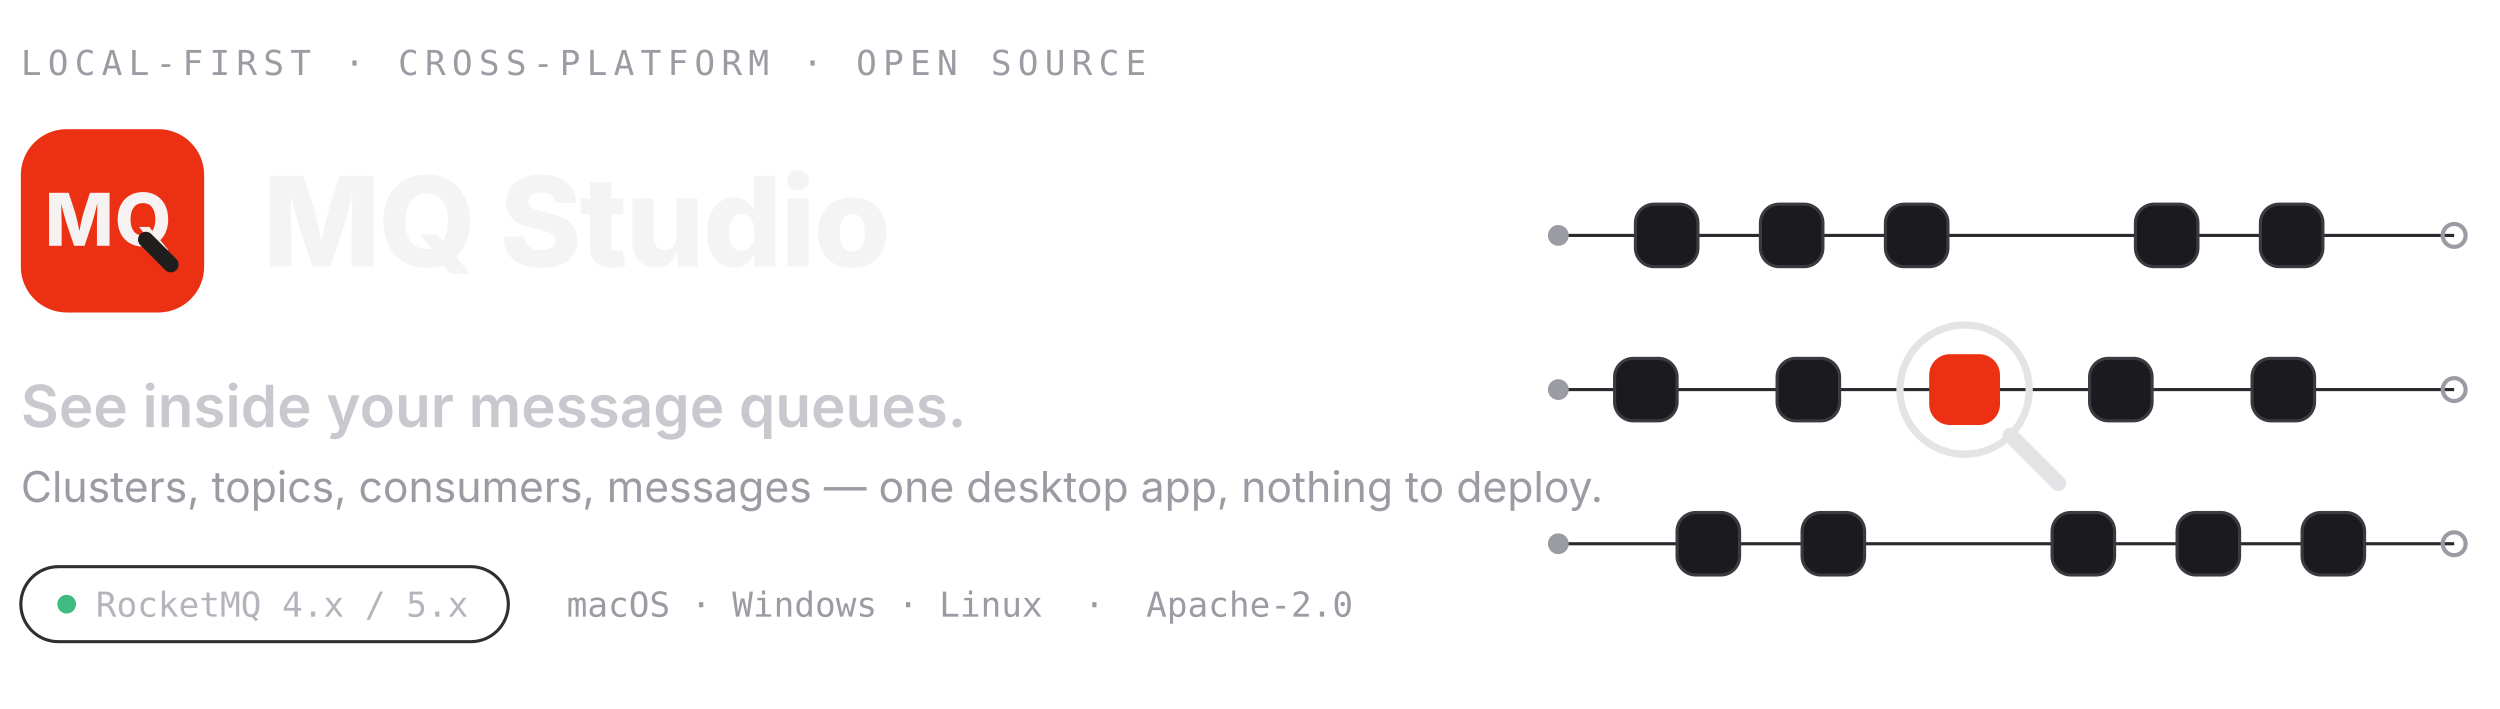
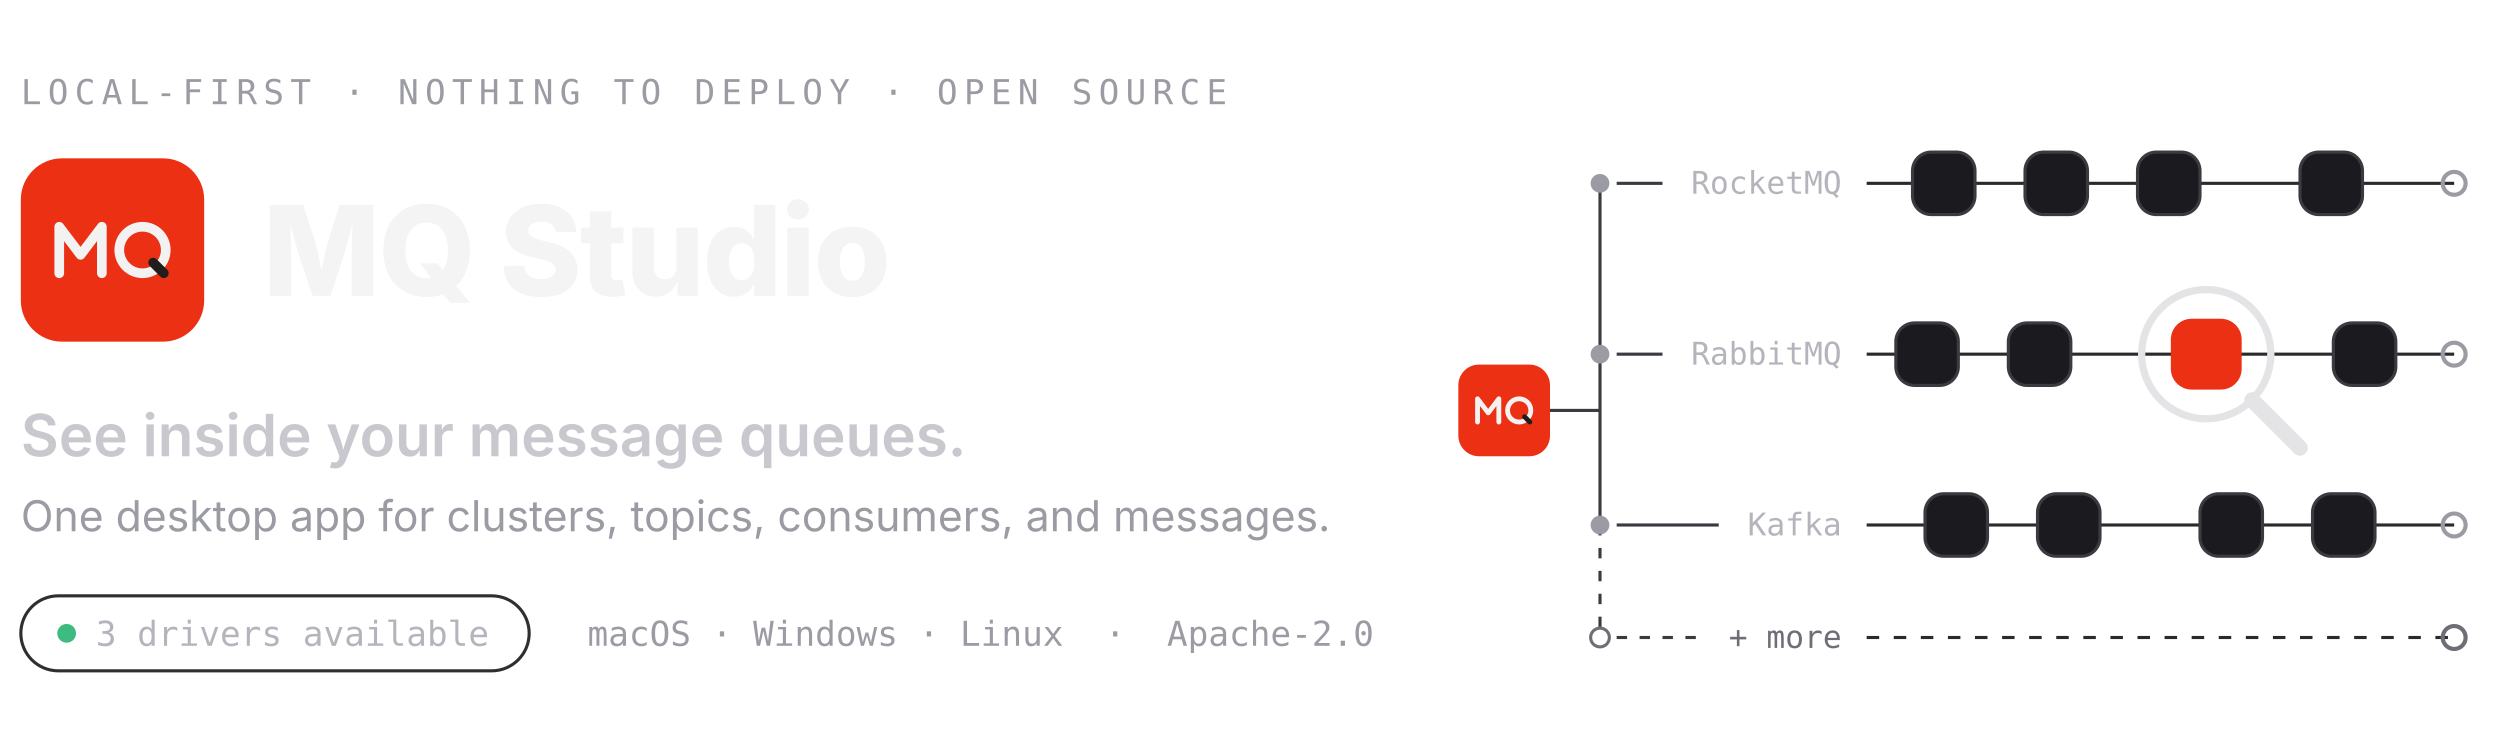
- <svg xmlns="http://www.w3.org/2000/svg" width="1200" height="340" viewBox="0 0 1200 340" role="img" aria-labelledby="t d">
-   <text x="10" y="36" font-family="ui-monospace,'SF Mono',Menlo,Consolas,monospace" font-size="16.5" letter-spacing="3" fill="#9B9BA3">LOCAL-FIRST · CROSS-PLATFORM · OPEN SOURCE</text>
+ <svg xmlns="http://www.w3.org/2000/svg" width="1200" height="360" viewBox="0 0 1200 360" role="img" aria-labelledby="t d">
+   <text x="10" y="50" font-family="ui-monospace,'SF Mono',Menlo,Consolas,monospace" font-size="16.5" letter-spacing="3" fill="#9B9BA3">LOCAL-FIRST · NOTHING TO DEPLOY · OPEN SOURCE</text>
  <g id="lockup">
-     <rect x="10" y="62" width="88" height="88" rx="22" fill="#EC3013" />
-     <text x="52" y="118" text-anchor="middle" font-family="-apple-system,'PingFang SC','Segoe UI','Microsoft YaHei',system-ui,sans-serif" font-size="35" font-weight="800" letter-spacing="0.5" fill="#F6F2F1">MQ</text>
-     <line x1="70" y1="115" x2="82" y2="127" stroke="#201E1D" stroke-width="7.5" stroke-linecap="round" />
-     <text x="126" y="128" font-family="-apple-system,'PingFang SC','Segoe UI','Microsoft YaHei',system-ui,sans-serif" font-size="60" font-weight="800" letter-spacing="-1" fill="#F4F4F5">MQ Studio</text>
+     <rect x="10" y="76" width="88" height="88" rx="19.8" fill="#EC3013" />
+     <g transform="translate(22.86 96.761) scale(0.46478)" fill="none" stroke-width="10">
+       <path d="M12 74 L12 26 L34 55 L56 26 L56 74" stroke="#F3F2F2" stroke-linejoin="round" stroke-linecap="round" />
+       <circle cx="98" cy="50" r="24" stroke="#F3F2F2" />
+       <line x1="109" y1="63" x2="120" y2="74" stroke="#201E1D" stroke-linecap="round" />
+     </g>
+     <text x="126" y="142" font-family="-apple-system,'PingFang SC','Segoe UI','Microsoft YaHei',system-ui,sans-serif" font-size="60" font-weight="800" letter-spacing="-1" fill="#F4F4F5">MQ Studio</text>
  </g>
-   <text x="10" y="205" font-family="-apple-system,'PingFang SC','Segoe UI','Microsoft YaHei',system-ui,sans-serif" font-size="28" font-weight="600" fill="#C8C8CE">See inside your message queues.</text>
-   <text x="10" y="241" font-family="-apple-system,'PingFang SC','Segoe UI','Microsoft YaHei',system-ui,sans-serif" font-size="20.5" fill="#9B9BA3">Clusters, topics, consumers, messages — one desktop app, nothing to deploy.</text>
+   <text x="10" y="219" font-family="-apple-system,'PingFang SC','Segoe UI','Microsoft YaHei',system-ui,sans-serif" font-size="28" font-weight="600" fill="#C8C8CE">See inside your message queues.</text>
+   <text x="10" y="255" font-family="-apple-system,'PingFang SC','Segoe UI','Microsoft YaHei',system-ui,sans-serif" font-size="20.5" fill="#9B9BA3">One desktop app for clusters, topics, consumers, and messages.</text>
  <g id="meta">
-     <rect x="10" y="272" width="234" height="36" rx="18" fill="none" stroke="#2E2E33" stroke-width="1.5" />
-     <circle cx="32" cy="290" r="4.5" fill="#3DBB81" />
-     <text x="46" y="296" font-family="ui-monospace,'SF Mono',Menlo,Consolas,monospace" font-size="16.5" fill="#B4B4BC">RocketMQ 4.x / 5.x</text>
-     <text x="272" y="296" font-family="ui-monospace,'SF Mono',Menlo,Consolas,monospace" font-size="16.5" fill="#9B9BA3">macOS · Windows · Linux  ·  Apache-2.0</text>
+     <rect x="10" y="286" width="244" height="36" rx="18" fill="none" stroke="#2E2E33" stroke-width="1.5" />
+     <circle cx="32" cy="304" r="4.5" fill="#3DBB81" />
+     <text x="46" y="310" font-family="ui-monospace,'SF Mono',Menlo,Consolas,monospace" font-size="16.5" fill="#B4B4BC">3 drivers available</text>
+     <text x="282" y="310" font-family="ui-monospace,'SF Mono',Menlo,Consolas,monospace" font-size="16.5" fill="#9B9BA3">macOS · Windows · Linux  ·  Apache-2.0</text>
  </g>
-   <g id="rails">
-     <line x1="748" y1="113" x2="1178" y2="113" stroke="#2A2A2E" stroke-width="1.5" />
-     <circle cx="748" cy="113" r="5" fill="#9B9BA3" />
-     <circle cx="1178" cy="113" r="5.5" fill="none" stroke="#9B9BA3" stroke-width="2" />
-     <rect x="785" y="98" width="30" height="30" rx="9" fill="#1B1B1F" stroke="#3A3A40" stroke-width="1.5" />
-     <rect x="845" y="98" width="30" height="30" rx="9" fill="#1B1B1F" stroke="#3A3A40" stroke-width="1.5" />
-     <rect x="905" y="98" width="30" height="30" rx="9" fill="#1B1B1F" stroke="#3A3A40" stroke-width="1.5" />
-     <rect x="1025" y="98" width="30" height="30" rx="9" fill="#1B1B1F" stroke="#3A3A40" stroke-width="1.5" />
-     <rect x="1085" y="98" width="30" height="30" rx="9" fill="#1B1B1F" stroke="#3A3A40" stroke-width="1.5" />
-     <line x1="748" y1="187" x2="1178" y2="187" stroke="#2A2A2E" stroke-width="1.5" />
-     <circle cx="748" cy="187" r="5" fill="#9B9BA3" />
-     <circle cx="1178" cy="187" r="5.5" fill="none" stroke="#9B9BA3" stroke-width="2" />
-     <rect x="775" y="172" width="30" height="30" rx="9" fill="#1B1B1F" stroke="#3A3A40" stroke-width="1.5" />
-     <rect x="853" y="172" width="30" height="30" rx="9" fill="#1B1B1F" stroke="#3A3A40" stroke-width="1.5" />
-     <rect x="1003" y="172" width="30" height="30" rx="9" fill="#1B1B1F" stroke="#3A3A40" stroke-width="1.5" />
-     <rect x="1081" y="172" width="30" height="30" rx="9" fill="#1B1B1F" stroke="#3A3A40" stroke-width="1.5" />
-     <line x1="748" y1="261" x2="1178" y2="261" stroke="#2A2A2E" stroke-width="1.5" />
-     <circle cx="748" cy="261" r="5" fill="#9B9BA3" />
-     <circle cx="1178" cy="261" r="5.5" fill="none" stroke="#9B9BA3" stroke-width="2" />
-     <rect x="805" y="246" width="30" height="30" rx="9" fill="#1B1B1F" stroke="#3A3A40" stroke-width="1.5" />
-     <rect x="865" y="246" width="30" height="30" rx="9" fill="#1B1B1F" stroke="#3A3A40" stroke-width="1.5" />
-     <rect x="985" y="246" width="30" height="30" rx="9" fill="#1B1B1F" stroke="#3A3A40" stroke-width="1.5" />
-     <rect x="1045" y="246" width="30" height="30" rx="9" fill="#1B1B1F" stroke="#3A3A40" stroke-width="1.5" />
-     <rect x="1105" y="246" width="30" height="30" rx="9" fill="#1B1B1F" stroke="#3A3A40" stroke-width="1.5" />
+   <g id="drivers">
+     <rect x="700" y="175" width="44" height="44" rx="9.9" fill="#EC3013" />
+     <g transform="translate(706.43 185.38) scale(0.23239)" fill="none" stroke-width="10">
+       <path d="M12 74 L12 26 L34 55 L56 26 L56 74" stroke="#F3F2F2" stroke-linejoin="round" stroke-linecap="round" />
+       <circle cx="98" cy="50" r="24" stroke="#F3F2F2" />
+       <line x1="109" y1="63" x2="120" y2="74" stroke="#201E1D" stroke-linecap="round" />
+     </g>
+     <line x1="744" y1="197" x2="768" y2="197" stroke="#3A3A40" stroke-width="1.5" />
+     <line x1="768" y1="88" x2="768" y2="252" stroke="#3A3A40" stroke-width="1.5" />
+     <line x1="768" y1="252" x2="768" y2="306" stroke="#3A3A40" stroke-width="1.5" stroke-dasharray="5 6" />
+     <line x1="776" y1="88" x2="798" y2="88" stroke="#3A3A40" stroke-width="1.5" />
+     <text x="884" y="93" text-anchor="end" font-family="ui-monospace,'SF Mono',Menlo,Consolas,monospace" font-size="15" fill="#B4B4BC">RocketMQ</text>
+     <line x1="896" y1="88" x2="1178" y2="88" stroke="#2A2A2E" stroke-width="1.5" />
+     <circle cx="768" cy="88" r="4.5" fill="#9B9BA3" />
+     <circle cx="1178" cy="88" r="5.5" fill="none" stroke="#9B9BA3" stroke-width="2" />
+     <rect x="918" y="73" width="30" height="30" rx="9" fill="#1B1B1F" stroke="#3A3A40" stroke-width="1.5" />
+     <rect x="972" y="73" width="30" height="30" rx="9" fill="#1B1B1F" stroke="#3A3A40" stroke-width="1.5" />
+     <rect x="1026" y="73" width="30" height="30" rx="9" fill="#1B1B1F" stroke="#3A3A40" stroke-width="1.5" />
+     <rect x="1104" y="73" width="30" height="30" rx="9" fill="#1B1B1F" stroke="#3A3A40" stroke-width="1.5" />
+     <line x1="776" y1="170" x2="798" y2="170" stroke="#3A3A40" stroke-width="1.5" />
+     <text x="884" y="175" text-anchor="end" font-family="ui-monospace,'SF Mono',Menlo,Consolas,monospace" font-size="15" fill="#B4B4BC">RabbitMQ</text>
+     <line x1="896" y1="170" x2="1178" y2="170" stroke="#2A2A2E" stroke-width="1.5" />
+     <circle cx="768" cy="170" r="4.5" fill="#9B9BA3" />
+     <circle cx="1178" cy="170" r="5.5" fill="none" stroke="#9B9BA3" stroke-width="2" />
+     <rect x="910" y="155" width="30" height="30" rx="9" fill="#1B1B1F" stroke="#3A3A40" stroke-width="1.5" />
+     <rect x="964" y="155" width="30" height="30" rx="9" fill="#1B1B1F" stroke="#3A3A40" stroke-width="1.5" />
+     <rect x="1120" y="155" width="30" height="30" rx="9" fill="#1B1B1F" stroke="#3A3A40" stroke-width="1.5" />
+     <rect x="1042" y="153" width="34" height="34" rx="10" fill="#EC3013" />
+     <line x1="776" y1="252" x2="825" y2="252" stroke="#3A3A40" stroke-width="1.5" />
+     <text x="884" y="257" text-anchor="end" font-family="ui-monospace,'SF Mono',Menlo,Consolas,monospace" font-size="15" fill="#B4B4BC">Kafka</text>
+     <line x1="896" y1="252" x2="1178" y2="252" stroke="#2A2A2E" stroke-width="1.5" />
+     <circle cx="768" cy="252" r="4.5" fill="#9B9BA3" />
+     <circle cx="1178" cy="252" r="5.5" fill="none" stroke="#9B9BA3" stroke-width="2" />
+     <rect x="924" y="237" width="30" height="30" rx="9" fill="#1B1B1F" stroke="#3A3A40" stroke-width="1.5" />
+     <rect x="978" y="237" width="30" height="30" rx="9" fill="#1B1B1F" stroke="#3A3A40" stroke-width="1.5" />
+     <rect x="1056" y="237" width="30" height="30" rx="9" fill="#1B1B1F" stroke="#3A3A40" stroke-width="1.5" />
+     <rect x="1110" y="237" width="30" height="30" rx="9" fill="#1B1B1F" stroke="#3A3A40" stroke-width="1.5" />
+     <line x1="776" y1="306" x2="816" y2="306" stroke="#3A3A40" stroke-width="1.5" stroke-dasharray="5 6" />
+     <text x="884" y="311" text-anchor="end" font-family="ui-monospace,'SF Mono',Menlo,Consolas,monospace" font-size="15" fill="#6E6E76">+ more</text>
+     <line x1="896" y1="306" x2="1178" y2="306" stroke="#2A2A2E" stroke-width="1.5" stroke-dasharray="6 7" />
+     <circle cx="768" cy="306" r="4.5" fill="none" stroke="#6E6E76" stroke-width="1.5" />
+     <circle cx="1178" cy="306" r="5.5" fill="none" stroke="#6E6E76" stroke-width="2" />
  </g>
  <g id="inspect">
-     <rect x="926" y="170" width="34" height="34" rx="10" fill="#EC3013" />
-     <circle cx="943" cy="187" r="31" fill="none" stroke="#E4E4E7" stroke-width="3.5" />
-     <line x1="965" y1="209" x2="988" y2="232" stroke="#E4E4E7" stroke-width="7.5" stroke-linecap="round" />
+     <circle cx="1059" cy="170" r="31" fill="none" stroke="#E4E4E7" stroke-width="3.5" />
+     <line x1="1081" y1="192" x2="1104" y2="215" stroke="#E4E4E7" stroke-width="7.5" stroke-linecap="round" />
  </g>
</svg>
